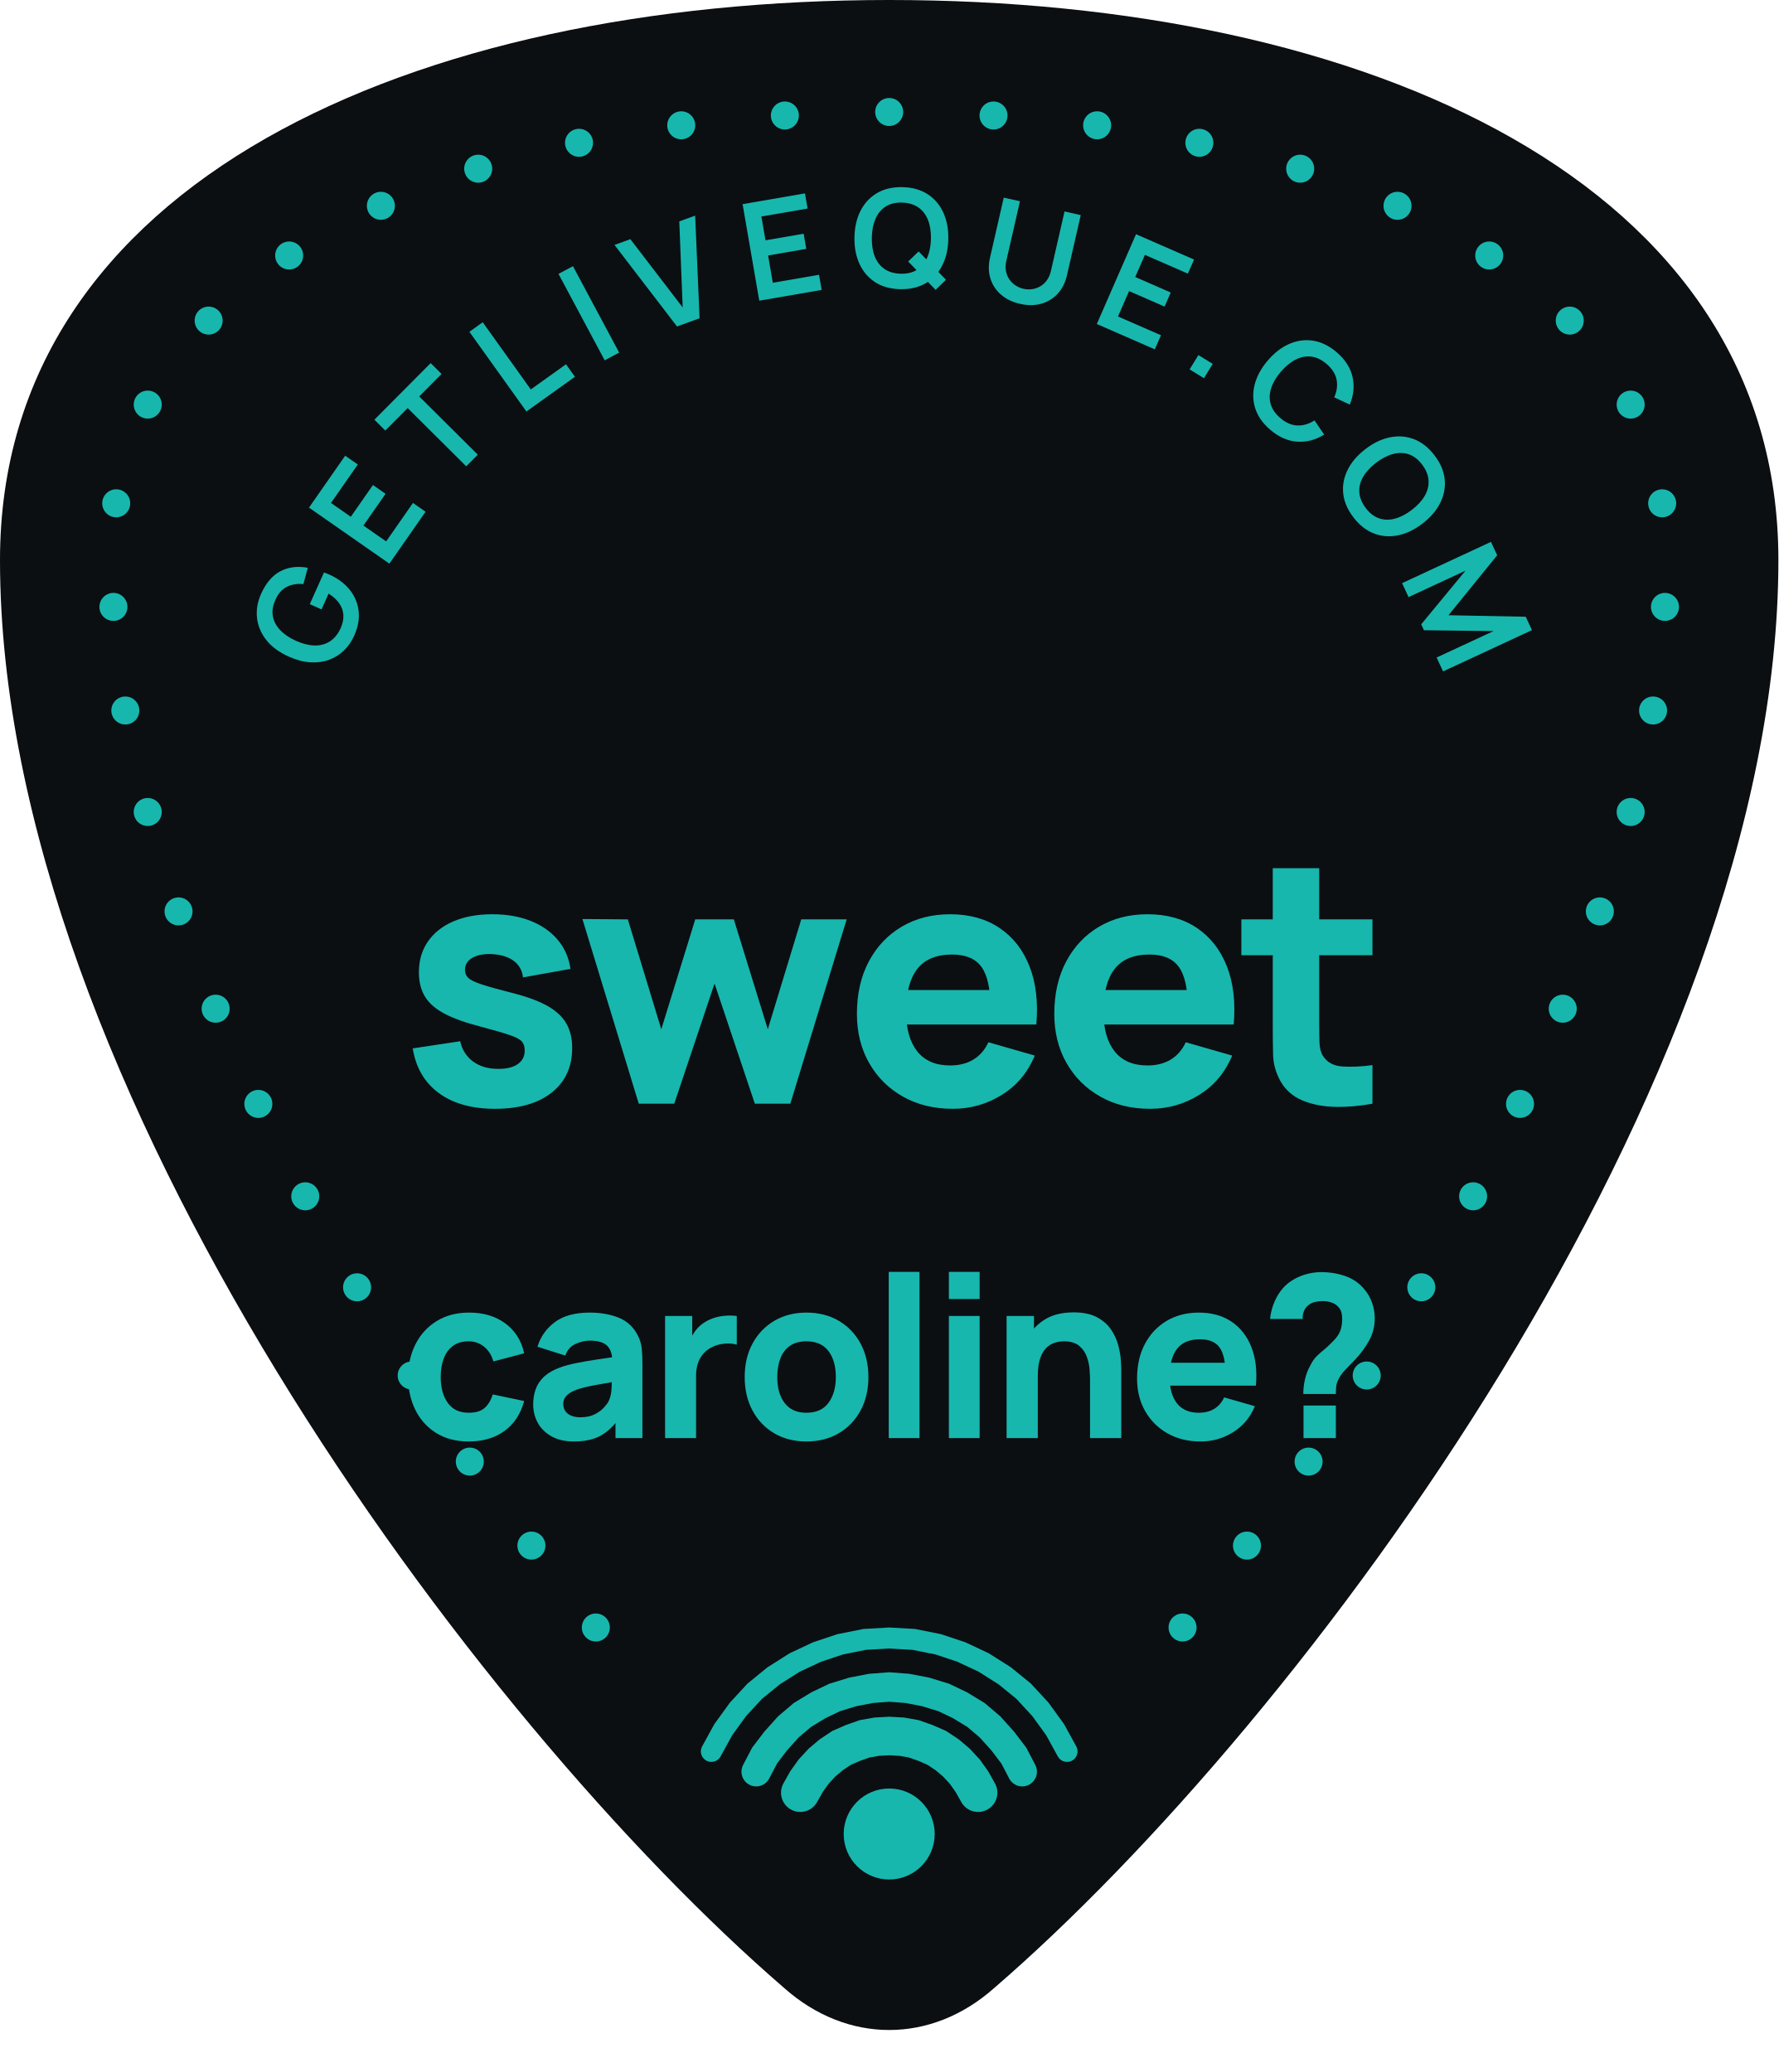
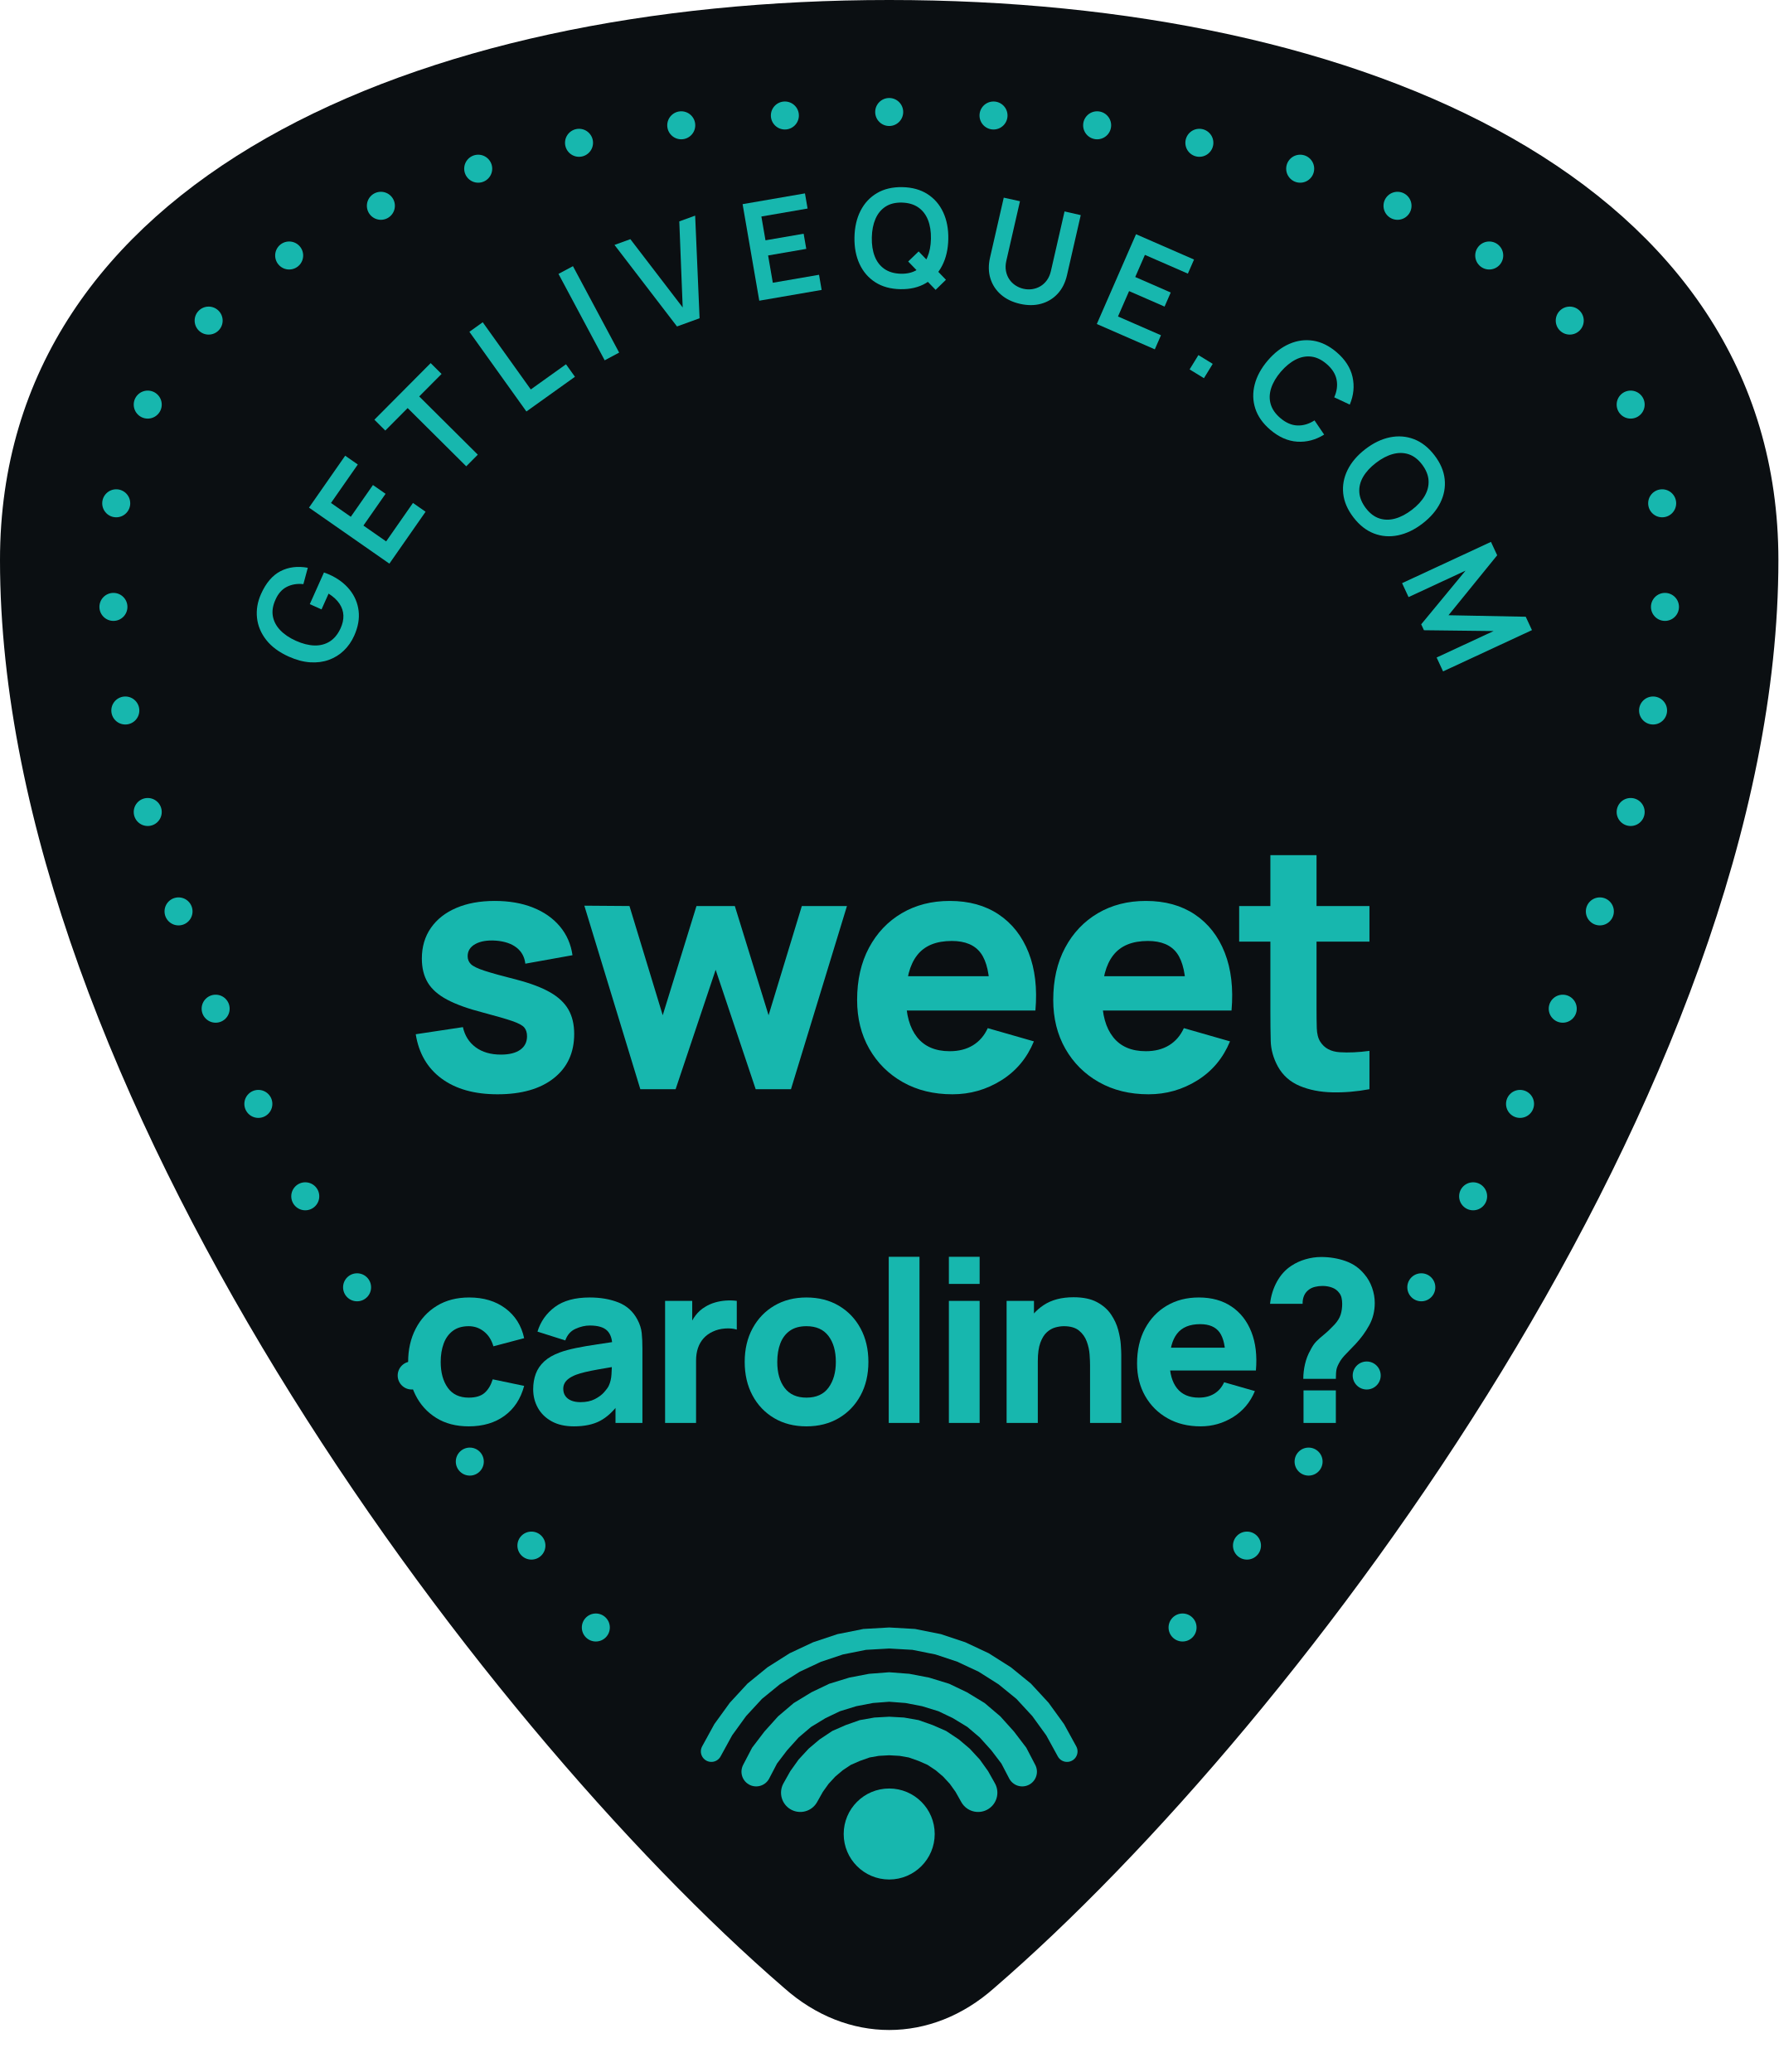
<svg xmlns="http://www.w3.org/2000/svg" viewBox="0 0 25.4 29.6" width="25.4mm" height="29.6mm">
  <defs>
    <clipPath id="pk">
      <path d="M 12.7 0.0 C 19.5 0.0 25.4 2.6 25.4 8.0 C 25.4 15.5 18.6 24.6 14.2 28.4 C 13.3 29.2 12.1 29.2 11.2 28.4 C 6.8 24.6 0.0 15.5 0.0 8.0 C 0.0 2.6 5.9 0.0 12.7 0.0 Z" />
    </clipPath>
  </defs>
  <path d="M 12.7 0.0 C 19.5 0.0 25.4 2.6 25.4 8.0 C 25.4 15.5 18.6 24.6 14.2 28.4 C 13.3 29.2 12.1 29.2 11.2 28.4 C 6.8 24.6 0.0 15.5 0.0 8.0 C 0.0 2.6 5.9 0.0 12.7 0.0 Z" fill="#0B0F12" />
  <g clip-path="url(#pk)">
    <circle cx="12.70" cy="1.60" r="0.2" fill="#17B7AE" />
    <circle cx="14.19" cy="1.65" r="0.2" fill="#17B7AE" />
    <circle cx="15.67" cy="1.79" r="0.2" fill="#17B7AE" />
    <circle cx="17.13" cy="2.04" r="0.2" fill="#17B7AE" />
    <circle cx="18.57" cy="2.41" r="0.2" fill="#17B7AE" />
    <circle cx="19.96" cy="2.94" r="0.2" fill="#17B7AE" />
    <circle cx="21.27" cy="3.65" r="0.2" fill="#17B7AE" />
    <circle cx="22.42" cy="4.58" r="0.2" fill="#17B7AE" />
    <circle cx="23.29" cy="5.78" r="0.2" fill="#17B7AE" />
    <circle cx="23.74" cy="7.19" r="0.2" fill="#17B7AE" />
    <circle cx="23.78" cy="8.67" r="0.2" fill="#17B7AE" />
    <circle cx="23.61" cy="10.15" r="0.2" fill="#17B7AE" />
    <circle cx="23.29" cy="11.60" r="0.2" fill="#17B7AE" />
    <circle cx="22.85" cy="13.02" r="0.2" fill="#17B7AE" />
    <circle cx="22.32" cy="14.41" r="0.2" fill="#17B7AE" />
    <circle cx="21.71" cy="15.77" r="0.2" fill="#17B7AE" />
    <circle cx="21.04" cy="17.09" r="0.2" fill="#17B7AE" />
    <circle cx="20.30" cy="18.39" r="0.2" fill="#17B7AE" />
    <circle cx="19.52" cy="19.65" r="0.2" fill="#17B7AE" />
    <circle cx="18.69" cy="20.88" r="0.2" fill="#17B7AE" />
    <circle cx="17.81" cy="22.08" r="0.2" fill="#17B7AE" />
    <circle cx="16.89" cy="23.25" r="0.2" fill="#17B7AE" />
    <circle cx="8.51" cy="23.25" r="0.2" fill="#17B7AE" />
    <circle cx="7.59" cy="22.08" r="0.2" fill="#17B7AE" />
    <circle cx="6.71" cy="20.88" r="0.2" fill="#17B7AE" />
    <circle cx="5.88" cy="19.65" r="0.2" fill="#17B7AE" />
    <circle cx="5.10" cy="18.39" r="0.2" fill="#17B7AE" />
    <circle cx="4.36" cy="17.09" r="0.2" fill="#17B7AE" />
    <circle cx="3.69" cy="15.77" r="0.2" fill="#17B7AE" />
    <circle cx="3.08" cy="14.41" r="0.2" fill="#17B7AE" />
    <circle cx="2.55" cy="13.02" r="0.2" fill="#17B7AE" />
    <circle cx="2.11" cy="11.60" r="0.2" fill="#17B7AE" />
    <circle cx="1.79" cy="10.15" r="0.2" fill="#17B7AE" />
    <circle cx="1.62" cy="8.67" r="0.2" fill="#17B7AE" />
    <circle cx="1.66" cy="7.19" r="0.2" fill="#17B7AE" />
    <circle cx="2.11" cy="5.78" r="0.2" fill="#17B7AE" />
    <circle cx="2.98" cy="4.58" r="0.2" fill="#17B7AE" />
    <circle cx="4.13" cy="3.65" r="0.2" fill="#17B7AE" />
    <circle cx="5.44" cy="2.94" r="0.2" fill="#17B7AE" />
    <circle cx="6.83" cy="2.41" r="0.2" fill="#17B7AE" />
    <circle cx="8.27" cy="2.04" r="0.2" fill="#17B7AE" />
    <circle cx="9.73" cy="1.79" r="0.2" fill="#17B7AE" />
    <circle cx="11.21" cy="1.65" r="0.2" fill="#17B7AE" />
    <path d="M11.43 25.61 L11.52 25.45 L11.62 25.31 L11.74 25.18 L11.87 25.07 L12.02 24.97 L12.18 24.90 L12.35 24.84 L12.52 24.81 L12.70 24.80 L12.88 24.81 L13.05 24.84 L13.22 24.90 L13.38 24.97 L13.53 25.07 L13.66 25.18 L13.78 25.31 L13.88 25.45 L13.97 25.61" fill="none" stroke="#17B7AE" stroke-width="0.55" stroke-linecap="round" />
    <path d="M10.80 25.31 L10.92 25.08 L11.08 24.87 L11.26 24.67 L11.46 24.50 L11.69 24.36 L11.92 24.25 L12.18 24.17 L12.44 24.12 L12.70 24.10 L12.96 24.12 L13.22 24.17 L13.48 24.25 L13.71 24.36 L13.94 24.50 L14.14 24.67 L14.32 24.87 L14.48 25.08 L14.60 25.31" fill="none" stroke="#17B7AE" stroke-width="0.42" stroke-linecap="round" />
    <path d="M10.16 25.02 L10.33 24.71 L10.54 24.42 L10.78 24.16 L11.05 23.94 L11.35 23.75 L11.67 23.60 L12.00 23.49 L12.35 23.42 L12.70 23.40 L13.05 23.42 L13.40 23.49 L13.73 23.60 L14.05 23.75 L14.35 23.94 L14.62 24.16 L14.86 24.42 L15.07 24.71 L15.24 25.02" fill="none" stroke="#17B7AE" stroke-width="0.3" stroke-linecap="round" />
    <circle cx="12.7" cy="26.2" r="0.65" fill="#17B7AE" />
    <g transform="translate(5.032 9.070) rotate(-65.90)">
      <path transform="translate(-0.712 0) scale(0.000972 -0.000972)" d="M734 -30Q594 -30 471.5 19.5Q349 69 256.5 165.0Q164 261 112.0 400.5Q60 540 60 720Q60 956 148.0 1123.5Q236 1291 389.0 1380.5Q542 1470 734 1470Q1000 1470 1155.5 1346.5Q1311 1223 1366 1000L1120 961Q1079 1089 986.0 1165.5Q893 1242 749 1242Q604 1244 508.0 1179.0Q412 1114 363.5 996.0Q315 878 315 720Q315 562 363.0 445.5Q411 329 507.5 264.0Q604 199 749 197Q858 196 940.0 236.5Q1022 277 1074.0 359.5Q1126 442 1144 566H890V755H1400Q1402 739 1403.0 708.0Q1404 677 1404 671Q1404 467 1323.5 308.5Q1243 150 1093.0 60.0Q943 -30 734 -30Z" fill="#17B7AE" />
    </g>
    <g transform="translate(5.809 7.697) rotate(-55.12)">
      <path transform="translate(-0.569 0) scale(0.000972 -0.000972)" d="M140 0V1440H1070V1214H381V859H950V633H381V226H1070V0Z" fill="#17B7AE" />
    </g>
    <g transform="translate(6.742 6.578) rotate(-45.17)">
      <path transform="translate(-0.590 0) scale(0.000972 -0.000972)" d="M486 0V1214H20V1440H1193V1214H727V0Z" fill="#17B7AE" />
    </g>
    <g transform="translate(7.814 5.667) rotate(-35.57)">
      <path transform="translate(-0.519 0) scale(0.000972 -0.000972)" d="M160 0V1440H401V226H1037V0Z" fill="#17B7AE" />
    </g>
    <g transform="translate(8.740 5.092) rotate(-28.12)">
      <path transform="translate(-0.273 0) scale(0.000972 -0.000972)" d="M160 0V1440H401V0Z" fill="#17B7AE" />
    </g>
    <g transform="translate(9.831 4.605) rotate(-19.97)">
      <path transform="translate(-0.623 0) scale(0.000972 -0.000972)" d="M464 0 10 1440H258L638 234L1023 1440H1271L817 0Z" fill="#17B7AE" />
    </g>
    <g transform="translate(11.271 4.222) rotate(-9.80)">
      <path transform="translate(-0.569 0) scale(0.000972 -0.000972)" d="M140 0V1440H1070V1214H381V859H950V633H381V226H1070V0Z" fill="#17B7AE" />
    </g>
    <g transform="translate(12.861 4.102) rotate(1.10)">
      <path transform="translate(-0.729 0) scale(0.000972 -0.000972)" d="M1267 -30 856 379 1007 530 1416 121ZM749 -30Q533 -30 379.0 64.5Q225 159 142.5 328.0Q60 497 60 720Q60 943 142.5 1112.0Q225 1281 379.0 1375.5Q533 1470 749 1470Q965 1470 1119.5 1375.5Q1274 1281 1356.5 1112.0Q1439 943 1439 720Q1439 497 1356.5 328.0Q1274 159 1119.5 64.5Q965 -30 749 -30ZM749 197Q894 196 990.5 261.0Q1087 326 1135.5 444.0Q1184 562 1184 720Q1184 878 1135.5 994.5Q1087 1111 990.5 1176.0Q894 1241 749 1243Q604 1244 508.0 1179.0Q412 1114 363.5 996.0Q315 878 315 720Q315 562 363.0 445.5Q411 329 507.5 264.0Q604 199 749 197Z" fill="#17B7AE" />
    </g>
    <g transform="translate(14.574 4.312) rotate(12.89)">
      <path transform="translate(-0.700 0) scale(0.000972 -0.000972)" d="M720 -30Q548 -30 417.5 40.0Q287 110 213.5 237.0Q140 364 140 535V1438L384 1440V541Q384 460 411.5 396.0Q439 332 486.0 287.5Q533 243 594.0 220.0Q655 197 720 197Q787 197 847.5 220.5Q908 244 955.0 288.5Q1002 333 1029.0 397.0Q1056 461 1056 541V1440H1300V535Q1300 364 1226.5 237.0Q1153 110 1022.5 40.0Q892 -30 720 -30Z" fill="#17B7AE" />
    </g>
    <g transform="translate(16.062 4.802) rotate(23.59)">
      <path transform="translate(-0.569 0) scale(0.000972 -0.000972)" d="M140 0V1440H1070V1214H381V859H950V633H381V226H1070V0Z" fill="#17B7AE" />
    </g>
    <g transform="translate(17.093 5.340) rotate(31.53)">
      <path transform="translate(-0.295 0) scale(0.000972 -0.000972)" d="M180 0V247H427V0Z" fill="#17B7AE" />
    </g>
    <g transform="translate(18.154 6.111) rotate(40.49)">
      <path transform="translate(-0.718 0) scale(0.000972 -0.000972)" d="M749 -30Q533 -30 379.0 64.5Q225 159 142.5 328.0Q60 497 60 720Q60 943 142.5 1112.0Q225 1281 379.0 1375.5Q533 1470 749 1470Q998 1470 1164.0 1345.5Q1330 1221 1397 1010L1154 943Q1112 1084 1011.0 1163.5Q910 1243 749 1243Q604 1243 507.5 1178.0Q411 1113 362.5 995.5Q314 878 313 720Q313 562 361.5 444.5Q410 327 507.0 262.0Q604 197 749 197Q910 197 1011.0 277.0Q1112 357 1154 497L1397 430Q1330 219 1164.0 94.5Q998 -30 749 -30Z" fill="#17B7AE" />
    </g>
    <g transform="translate(19.355 7.375) rotate(52.40)">
      <path transform="translate(-0.729 0) scale(0.000972 -0.000972)" d="M749 -30Q533 -30 379.0 64.5Q225 159 142.5 328.0Q60 497 60 720Q60 943 142.5 1112.0Q225 1281 379.0 1375.5Q533 1470 749 1470Q965 1470 1119.5 1375.5Q1274 1281 1356.5 1112.0Q1439 943 1439 720Q1439 497 1356.5 328.0Q1274 159 1119.5 64.5Q965 -30 749 -30ZM749 197Q894 196 990.5 261.0Q1087 326 1135.5 444.0Q1184 562 1184 720Q1184 878 1135.5 994.5Q1087 1111 990.5 1176.0Q894 1241 749 1243Q604 1244 508.0 1179.0Q412 1114 363.5 996.0Q315 878 315 720Q315 562 363.0 445.5Q411 329 507.5 264.0Q604 199 749 197Z" fill="#17B7AE" />
    </g>
    <g transform="translate(20.318 8.961) rotate(65.09)">
      <path transform="translate(-0.831 0) scale(0.000972 -0.000972)" d="M140 0V1440H357L855 420L1353 1440H1570V0H1345V923L903 0H807L366 923V0Z" fill="#17B7AE" />
    </g>
-     <path transform="translate(5.700 15.767) scale(0.002438 -0.002438)" d="M562 -30Q358 -30 232.5 62.5Q107 155 80 324L358 366Q375 290 433.5 247.0Q492 204 582 204Q656 204 696.0 232.5Q736 261 736 312Q736 344 720.0 363.5Q704 383 648.5 402.0Q593 421 476 452Q344 486 265.0 528.0Q186 570 151.0 628.5Q116 687 116 770Q116 874 169.0 950.5Q222 1027 318.5 1068.5Q415 1110 546 1110Q673 1110 771.0 1071.0Q869 1032 929.5 960.0Q990 888 1004 790L726 740Q719 800 674.0 835.0Q629 870 552 876Q477 881 431.5 856.0Q386 831 386 784Q386 756 405.5 737.0Q425 718 486.5 698.0Q548 678 674 646Q797 614 871.5 571.5Q946 529 980.0 469.5Q1014 410 1014 326Q1014 160 894.0 65.0Q774 -30 562 -30Z" fill="#17B7AE" />
-     <path transform="translate(8.221 15.767) scale(0.002438 -0.002438)" d="M370 0 40 1082 306 1080 502 436 701 1080H927L1126 436L1322 1080H1588L1258 0H1050L814 704L578 0Z" fill="#17B7AE" />
-     <path transform="translate(12.044 15.767) scale(0.002438 -0.002438)" d="M642 -30Q476 -30 349.5 41.5Q223 113 151.5 238.5Q80 364 80 526Q80 703 150.0 834.0Q220 965 343.0 1037.5Q466 1110 626 1110Q796 1110 915.0 1030.0Q1034 950 1091.0 805.0Q1148 660 1131 464H862V564Q862 729 809.5 801.5Q757 874 638 874Q499 874 433.5 789.5Q368 705 368 540Q368 389 433.5 306.5Q499 224 626 224Q706 224 763.0 259.0Q820 294 850 360L1122 282Q1061 134 929.5 52.0Q798 -30 642 -30ZM284 464V666H1000V464Z" fill="#17B7AE" />
-     <path transform="translate(14.863 15.767) scale(0.002438 -0.002438)" d="M642 -30Q476 -30 349.5 41.5Q223 113 151.5 238.5Q80 364 80 526Q80 703 150.0 834.0Q220 965 343.0 1037.5Q466 1110 626 1110Q796 1110 915.0 1030.0Q1034 950 1091.0 805.0Q1148 660 1131 464H862V564Q862 729 809.5 801.5Q757 874 638 874Q499 874 433.5 789.5Q368 705 368 540Q368 389 433.5 306.5Q499 224 626 224Q706 224 763.0 259.0Q820 294 850 360L1122 282Q1061 134 929.5 52.0Q798 -30 642 -30ZM284 464V666H1000V464Z" fill="#17B7AE" />
-     <path transform="translate(17.681 15.767) scale(0.002438 -0.002438)" d="M788 0Q676 -21 568.5 -18.5Q461 -16 376.5 19.5Q292 55 248 134Q208 208 206.0 284.5Q204 361 204 458V1380H476V474Q476 411 477.5 360.5Q479 310 498 280Q534 223 613.0 218.0Q692 213 788 226ZM20 870V1080H788V870Z" fill="#17B7AE" />
-     <path transform="translate(5.700 20.544) scale(0.001615 -0.001615)" d="M616 -30Q448 -30 328.0 45.0Q208 120 144.0 249.0Q80 378 80 540Q80 704 146.5 833.0Q213 962 334.0 1036.0Q455 1110 620 1110Q811 1110 940.5 1013.5Q1070 917 1106 750L834 678Q810 762 750.5 809.0Q691 856 616 856Q530 856 475.0 814.5Q420 773 394.0 701.5Q368 630 368 540Q368 399 430.5 311.5Q493 224 616 224Q708 224 756.0 266.0Q804 308 828 386L1106 328Q1060 156 932.0 63.0Q804 -30 616 -30Z" fill="#17B7AE" />
-     <path transform="translate(7.486 20.544) scale(0.001615 -0.001615)" d="M440 -30Q324 -30 243.5 14.5Q163 59 121.5 133.5Q80 208 80 298Q80 373 103.0 435.0Q126 497 177.5 544.5Q229 592 316 624Q376 646 459.0 663.0Q542 680 647.0 695.5Q752 711 878 730L780 676Q780 772 734.0 817.0Q688 862 580 862Q520 862 455.0 833.0Q390 804 364 730L118 808Q159 942 272.0 1026.0Q385 1110 580 1110Q723 1110 834.0 1066.0Q945 1022 1002 914Q1034 854 1040.0 794.0Q1046 734 1046 660V0H808V222L842 176Q763 67 671.5 18.5Q580 -30 440 -30ZM498 184Q573 184 624.5 210.5Q676 237 706.5 271.0Q737 305 748 328Q769 372 772.5 430.5Q776 489 776 528L856 508Q735 488 660.0 474.5Q585 461 539.0 450.0Q493 439 458 426Q418 410 393.5 391.5Q369 373 357.5 351.0Q346 329 346 302Q346 265 364.5 238.5Q383 212 417.0 198.0Q451 184 498 184Z" fill="#17B7AE" />
-     <path transform="translate(9.273 20.544) scale(0.001615 -0.001615)" d="M140 0V1080H380V816L354 850Q375 906 410.0 952.0Q445 998 496 1028Q535 1052 581.0 1065.5Q627 1079 676.0 1082.5Q725 1086 774 1080V826Q729 840 669.5 835.5Q610 831 562 808Q514 786 481.0 749.5Q448 713 431.0 663.5Q414 614 414 552V0Z" fill="#17B7AE" />
-     <path transform="translate(10.507 20.544) scale(0.001615 -0.001615)" d="M626 -30Q463 -30 340.0 43.0Q217 116 148.5 244.5Q80 373 80 540Q80 709 150.0 837.5Q220 966 343.0 1038.0Q466 1110 626 1110Q789 1110 912.5 1037.0Q1036 964 1105.0 835.5Q1174 707 1174 540Q1174 372 1104.5 243.5Q1035 115 911.5 42.5Q788 -30 626 -30ZM626 224Q757 224 821.5 312.5Q886 401 886 540Q886 684 820.5 770.0Q755 856 626 856Q537 856 480.0 816.0Q423 776 395.5 705.0Q368 634 368 540Q368 395 433.5 309.5Q499 224 626 224Z" fill="#17B7AE" />
-     <path transform="translate(12.435 20.544) scale(0.001615 -0.001615)" d="M160 0V1470H432V0Z" fill="#17B7AE" />
-     <path transform="translate(13.294 20.544) scale(0.001615 -0.001615)" d="M160 1230V1470H432V1230ZM160 0V1080H432V0Z" fill="#17B7AE" />
-     <path transform="translate(14.154 20.544) scale(0.001615 -0.001615)" d="M876 0V510Q876 547 872.0 604.5Q868 662 847.0 720.0Q826 778 778.5 817.0Q731 856 644 856Q609 856 569.0 845.0Q529 834 494.0 802.5Q459 771 436.5 710.0Q414 649 414 548L258 622Q258 750 310.0 862.0Q362 974 466.5 1043.0Q571 1112 730 1112Q857 1112 937.0 1069.0Q1017 1026 1061.5 960.0Q1106 894 1125.0 822.5Q1144 751 1148.0 692.0Q1152 633 1152 606V0ZM138 0V1080H380V722H414V0Z" fill="#17B7AE" />
-     <path transform="translate(16.111 20.544) scale(0.001615 -0.001615)" d="M642 -30Q476 -30 349.5 41.5Q223 113 151.5 238.5Q80 364 80 526Q80 703 150.0 834.0Q220 965 343.0 1037.5Q466 1110 626 1110Q796 1110 915.0 1030.0Q1034 950 1091.0 805.0Q1148 660 1131 464H862V564Q862 729 809.5 801.5Q757 874 638 874Q499 874 433.5 789.5Q368 705 368 540Q368 389 433.5 306.5Q499 224 626 224Q706 224 763.0 259.0Q820 294 850 360L1122 282Q1061 134 929.5 52.0Q798 -30 642 -30ZM284 464V666H1000V464Z" fill="#17B7AE" />
-     <path transform="translate(17.978 20.544) scale(0.001615 -0.001615)" d="M394 390Q394 456 409.5 522.0Q425 588 456 642Q481 693 510.5 722.5Q540 752 578.5 783.0Q617 814 670 870Q711 915 724.5 958.5Q738 1002 738 1054Q738 1081 732.5 1106.0Q727 1131 712 1150Q688 1183 648.5 1197.5Q609 1212 564 1212Q530 1212 497.5 1204.0Q465 1196 442 1178Q414 1157 400.5 1125.0Q387 1093 388 1054H100Q112 1161 161.0 1250.0Q210 1339 288 1390Q345 1428 414.0 1448.0Q483 1468 552 1468Q666 1468 767.0 1432.5Q868 1397 934 1316Q978 1265 1002.0 1197.5Q1026 1130 1026 1062Q1026 953 977.0 864.0Q928 775 856 698Q825 665 800.5 640.5Q776 616 756.5 594.5Q737 573 722 550Q694 504 688.0 475.0Q682 446 682 390ZM396 0V288H682V0Z" fill="#17B7AE" />
+     <path transform="translate(5.744 15.560) scale(0.002423 -0.002423)" d="M562 -30Q358 -30 232.5 62.5Q107 155 80 324L358 366Q375 290 433.5 247.0Q492 204 582 204Q656 204 696.0 232.5Q736 261 736 312Q736 344 720.0 363.5Q704 383 648.5 402.0Q593 421 476 452Q344 486 265.0 528.0Q186 570 151.0 628.5Q116 687 116 770Q116 874 169.0 950.5Q222 1027 318.5 1068.5Q415 1110 546 1110Q673 1110 771.0 1071.0Q869 1032 929.5 960.0Q990 888 1004 790L726 740Q719 800 674.0 835.0Q629 870 552 876Q477 881 431.5 856.0Q386 831 386 784Q386 756 405.5 737.0Q425 718 486.5 698.0Q548 678 674 646Q797 614 871.5 571.5Q946 529 980.0 469.5Q1014 410 1014 326Q1014 160 894.0 65.0Q774 -30 562 -30Z" fill="#17B7AE" />
+     <path transform="translate(8.249 15.560) scale(0.002423 -0.002423)" d="M370 0 40 1082 306 1080 502 436 701 1080H927L1126 436L1322 1080H1588L1258 0H1050L814 704L578 0Z" fill="#17B7AE" />
+     <path transform="translate(12.048 15.560) scale(0.002423 -0.002423)" d="M642 -30Q476 -30 349.5 41.5Q223 113 151.5 238.5Q80 364 80 526Q80 703 150.0 834.0Q220 965 343.0 1037.5Q466 1110 626 1110Q796 1110 915.0 1030.0Q1034 950 1091.0 805.0Q1148 660 1131 464H862V564Q862 729 809.5 801.5Q757 874 638 874Q499 874 433.5 789.5Q368 705 368 540Q368 389 433.5 306.5Q499 224 626 224Q706 224 763.0 259.0Q820 294 850 360L1122 282Q1061 134 929.5 52.0Q798 -30 642 -30ZM284 464V666H1000V464Z" fill="#17B7AE" />
+     <path transform="translate(14.849 15.560) scale(0.002423 -0.002423)" d="M642 -30Q476 -30 349.5 41.5Q223 113 151.5 238.5Q80 364 80 526Q80 703 150.0 834.0Q220 965 343.0 1037.5Q466 1110 626 1110Q796 1110 915.0 1030.0Q1034 950 1091.0 805.0Q1148 660 1131 464H862V564Q862 729 809.5 801.5Q757 874 638 874Q499 874 433.5 789.5Q368 705 368 540Q368 389 433.5 306.5Q499 224 626 224Q706 224 763.0 259.0Q820 294 850 360L1122 282Q1061 134 929.5 52.0Q798 -30 642 -30ZM284 464V666H1000V464Z" fill="#17B7AE" />
+     <path transform="translate(17.650 15.560) scale(0.002423 -0.002423)" d="M788 0Q676 -21 568.5 -18.5Q461 -16 376.5 19.5Q292 55 248 134Q208 208 206.0 284.5Q204 361 204 458V1380H476V474Q476 411 477.5 360.5Q479 310 498 280Q534 223 613.0 218.0Q692 213 788 226ZM20 870V1080H788V870Z" fill="#17B7AE" />
+     <path transform="translate(5.700 20.328) scale(0.001615 -0.001615)" d="M616 -30Q448 -30 328.0 45.0Q208 120 144.0 249.0Q80 378 80 540Q80 704 146.5 833.0Q213 962 334.0 1036.0Q455 1110 620 1110Q811 1110 940.5 1013.5Q1070 917 1106 750L834 678Q810 762 750.5 809.0Q691 856 616 856Q530 856 475.0 814.5Q420 773 394.0 701.5Q368 630 368 540Q368 399 430.5 311.5Q493 224 616 224Q708 224 756.0 266.0Q804 308 828 386L1106 328Q1060 156 932.0 63.0Q804 -30 616 -30Z" fill="#17B7AE" />
+     <path transform="translate(7.486 20.328) scale(0.001615 -0.001615)" d="M440 -30Q324 -30 243.5 14.5Q163 59 121.5 133.5Q80 208 80 298Q80 373 103.0 435.0Q126 497 177.5 544.5Q229 592 316 624Q376 646 459.0 663.0Q542 680 647.0 695.5Q752 711 878 730L780 676Q780 772 734.0 817.0Q688 862 580 862Q520 862 455.0 833.0Q390 804 364 730L118 808Q159 942 272.0 1026.0Q385 1110 580 1110Q723 1110 834.0 1066.0Q945 1022 1002 914Q1034 854 1040.0 794.0Q1046 734 1046 660V0H808V222L842 176Q763 67 671.5 18.5Q580 -30 440 -30ZM498 184Q573 184 624.5 210.5Q676 237 706.5 271.0Q737 305 748 328Q769 372 772.5 430.5Q776 489 776 528L856 508Q735 488 660.0 474.5Q585 461 539.0 450.0Q493 439 458 426Q418 410 393.5 391.5Q369 373 357.5 351.0Q346 329 346 302Q346 265 364.5 238.5Q383 212 417.0 198.0Q451 184 498 184Z" fill="#17B7AE" />
+     <path transform="translate(9.273 20.328) scale(0.001615 -0.001615)" d="M140 0V1080H380V816L354 850Q375 906 410.0 952.0Q445 998 496 1028Q535 1052 581.0 1065.5Q627 1079 676.0 1082.5Q725 1086 774 1080V826Q729 840 669.5 835.5Q610 831 562 808Q514 786 481.0 749.5Q448 713 431.0 663.5Q414 614 414 552V0Z" fill="#17B7AE" />
+     <path transform="translate(10.507 20.328) scale(0.001615 -0.001615)" d="M626 -30Q463 -30 340.0 43.0Q217 116 148.5 244.5Q80 373 80 540Q80 709 150.0 837.5Q220 966 343.0 1038.0Q466 1110 626 1110Q789 1110 912.5 1037.0Q1036 964 1105.0 835.5Q1174 707 1174 540Q1174 372 1104.5 243.5Q1035 115 911.5 42.5Q788 -30 626 -30ZM626 224Q757 224 821.5 312.5Q886 401 886 540Q886 684 820.5 770.0Q755 856 626 856Q537 856 480.0 816.0Q423 776 395.5 705.0Q368 634 368 540Q368 395 433.5 309.5Q499 224 626 224Z" fill="#17B7AE" />
+     <path transform="translate(12.435 20.328) scale(0.001615 -0.001615)" d="M160 0V1470H432V0Z" fill="#17B7AE" />
+     <path transform="translate(13.294 20.328) scale(0.001615 -0.001615)" d="M160 1230V1470H432V1230ZM160 0V1080H432V0Z" fill="#17B7AE" />
+     <path transform="translate(14.154 20.328) scale(0.001615 -0.001615)" d="M876 0V510Q876 547 872.0 604.5Q868 662 847.0 720.0Q826 778 778.5 817.0Q731 856 644 856Q609 856 569.0 845.0Q529 834 494.0 802.5Q459 771 436.5 710.0Q414 649 414 548L258 622Q258 750 310.0 862.0Q362 974 466.5 1043.0Q571 1112 730 1112Q857 1112 937.0 1069.0Q1017 1026 1061.5 960.0Q1106 894 1125.0 822.5Q1144 751 1148.0 692.0Q1152 633 1152 606V0ZM138 0V1080H380V722H414V0Z" fill="#17B7AE" />
+     <path transform="translate(16.111 20.328) scale(0.001615 -0.001615)" d="M642 -30Q476 -30 349.5 41.5Q223 113 151.5 238.5Q80 364 80 526Q80 703 150.0 834.0Q220 965 343.0 1037.5Q466 1110 626 1110Q796 1110 915.0 1030.0Q1034 950 1091.0 805.0Q1148 660 1131 464H862V564Q862 729 809.5 801.5Q757 874 638 874Q499 874 433.5 789.5Q368 705 368 540Q368 389 433.5 306.5Q499 224 626 224Q706 224 763.0 259.0Q820 294 850 360L1122 282Q1061 134 929.5 52.0Q798 -30 642 -30ZM284 464V666H1000V464Z" fill="#17B7AE" />
+     <path transform="translate(17.978 20.328) scale(0.001615 -0.001615)" d="M394 390Q394 456 409.5 522.0Q425 588 456 642Q481 693 510.5 722.5Q540 752 578.5 783.0Q617 814 670 870Q711 915 724.5 958.5Q738 1002 738 1054Q738 1081 732.5 1106.0Q727 1131 712 1150Q688 1183 648.5 1197.5Q609 1212 564 1212Q530 1212 497.5 1204.0Q465 1196 442 1178Q414 1157 400.5 1125.0Q387 1093 388 1054H100Q112 1161 161.0 1250.0Q210 1339 288 1390Q345 1428 414.0 1448.0Q483 1468 552 1468Q666 1468 767.0 1432.5Q868 1397 934 1316Q978 1265 1002.0 1197.5Q1026 1130 1026 1062Q1026 953 977.0 864.0Q928 775 856 698Q825 665 800.5 640.5Q776 616 756.5 594.5Q737 573 722 550Q694 504 688.0 475.0Q682 446 682 390ZM396 0V288H682V0Z" fill="#17B7AE" />
  </g>
</svg>
